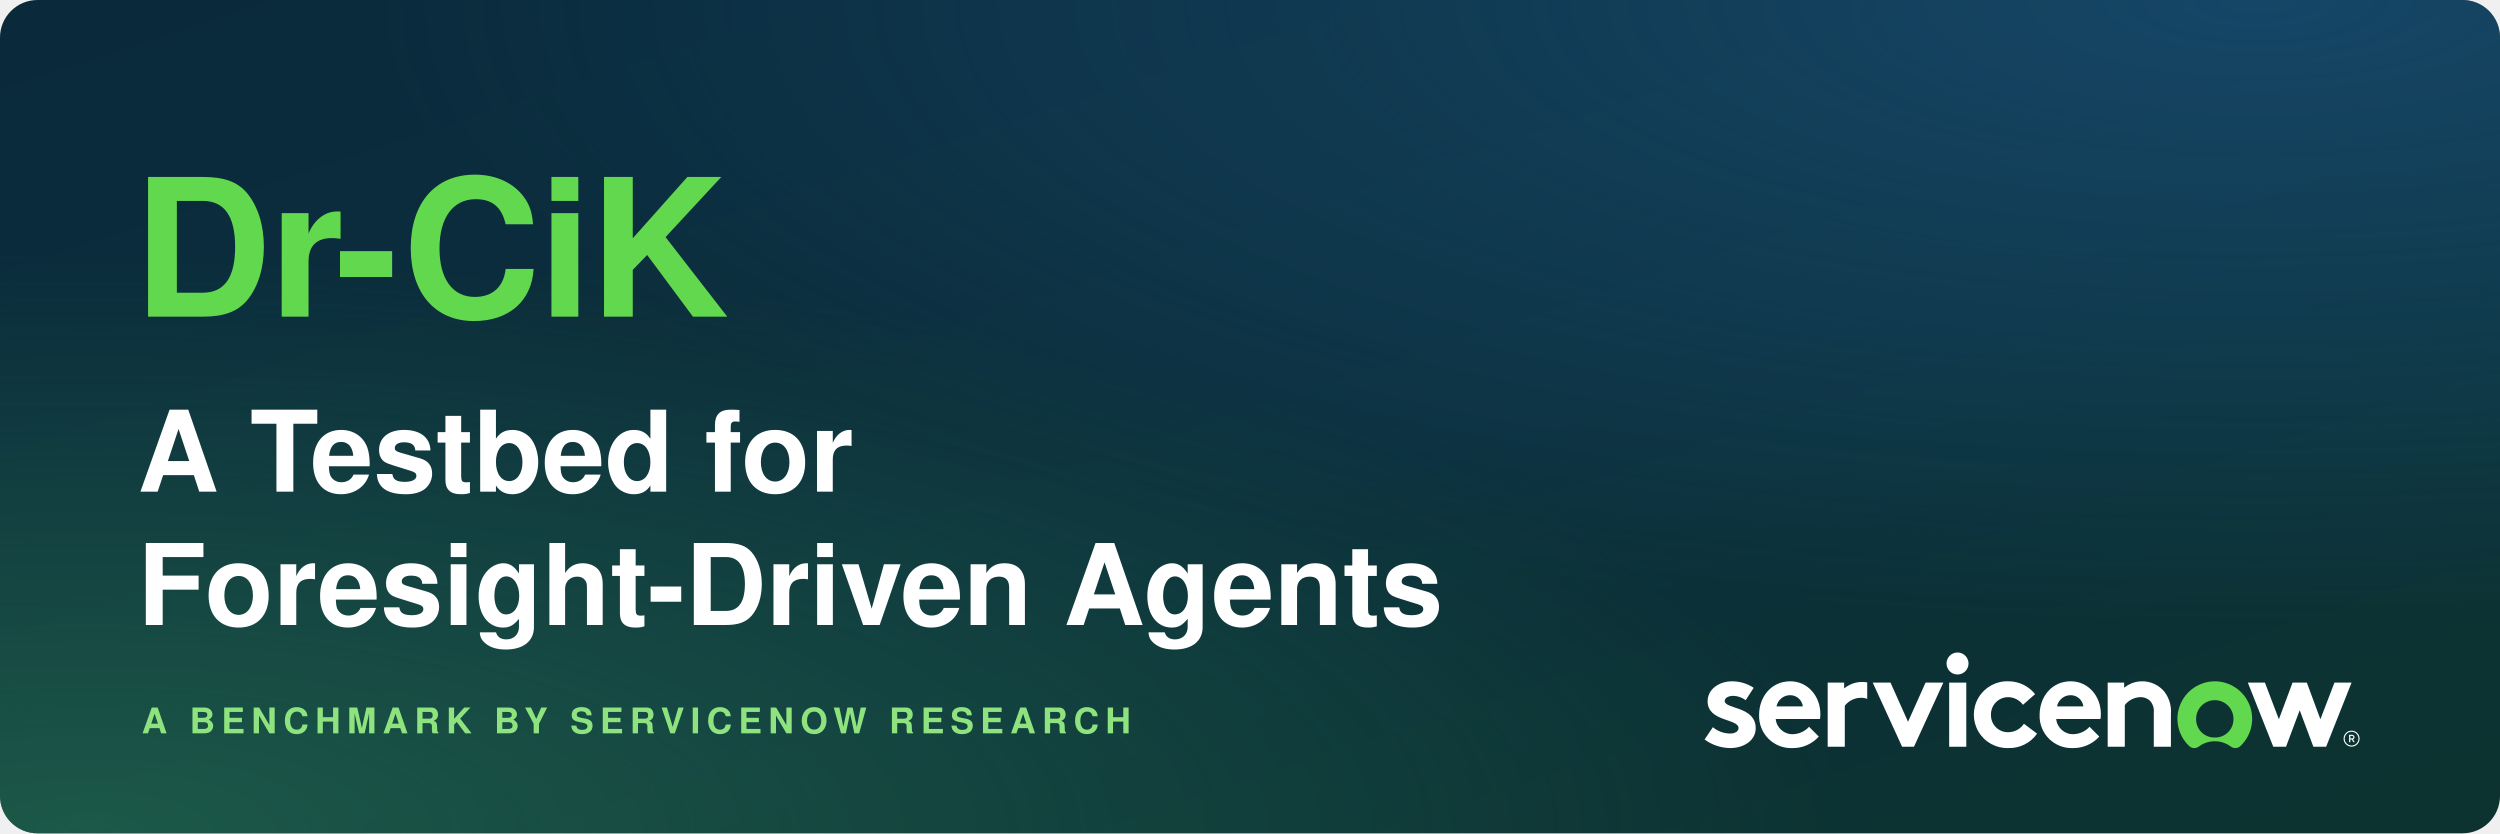
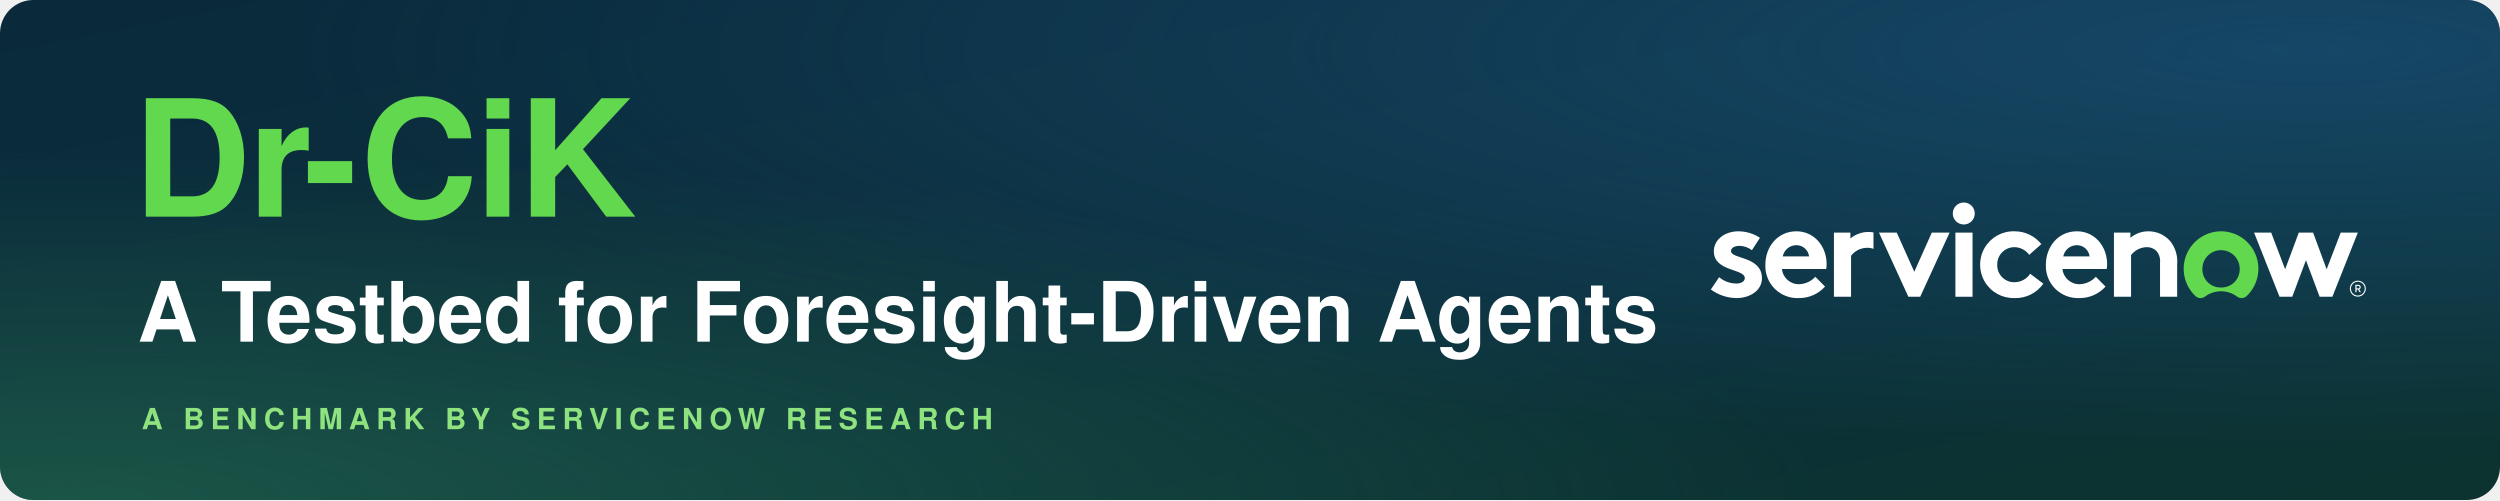
- <svg xmlns="http://www.w3.org/2000/svg" viewBox="0 0 1200 400" width="1200" height="400" role="img" aria-label="Dr-CiK: A Testbed for Foresight-Driven Agents — a benchmark by ServiceNow Research">
+ <svg xmlns="http://www.w3.org/2000/svg" viewBox="0 0 1200 240" width="1200" height="240" role="img" aria-label="Dr-CiK: A Testbed for Foresight-Driven Agents — a benchmark by ServiceNow Research">
  <defs>
    <linearGradient id="base" x1="0" y1="0" x2="1" y2="1">
      <stop offset="0" stop-color="#0a2a3c" />
      <stop offset="0.55" stop-color="#0b2f3b" />
      <stop offset="1" stop-color="#0c332f" />
    </linearGradient>
-     <radialGradient id="blue" cx="0.9" cy="0" r="0.75">
+     <radialGradient id="blue" cx="0.92" cy="0.1" r="0.8">
      <stop offset="0" stop-color="#1e5a8a" stop-opacity="0.55" />
      <stop offset="1" stop-color="#1e5a8a" stop-opacity="0" />
    </radialGradient>
-     <radialGradient id="grn" cx="0.04" cy="1" r="0.7">
-       <stop offset="0" stop-color="#2a7b52" stop-opacity="0.55" />
+     <radialGradient id="grn" cx="0.03" cy="1" r="0.7">
+       <stop offset="0" stop-color="#2a7b52" stop-opacity="0.5" />
      <stop offset="1" stop-color="#2a7b52" stop-opacity="0" />
    </radialGradient>
  </defs>
-   <rect width="1200" height="400" rx="18" fill="url(#base)" />
-   <rect width="1200" height="400" rx="18" fill="url(#blue)" />
-   <rect width="1200" height="400" rx="18" fill="url(#grn)" />
+   <rect width="1200" height="240" rx="16" fill="url(#base)" />
+   <rect width="1200" height="240" rx="16" fill="url(#blue)" />
+   <rect width="1200" height="240" rx="16" fill="url(#grn)" />
  <g font-family="Helvetica, Arial, sans-serif">
-     <text x="64" y="152" font-size="92" font-weight="800" fill="#62d84e" letter-spacing="-1">Dr-CiK</text>
-     <text x="66" y="236" font-size="54" font-weight="800" fill="#ffffff">A Testbed for</text>
-     <text x="66" y="300" font-size="54" font-weight="800" fill="#ffffff">Foresight-Driven Agents</text>
-     <text x="68" y="352" font-size="17" font-weight="700" fill="#8fe37f" letter-spacing="3">A BENCHMARK BY SERVICENOW RESEARCH</text>
+     <text x="64" y="104" font-size="78" font-weight="800" fill="#62d84e" letter-spacing="-1">Dr-CiK</text>
+     <text x="66" y="164" font-size="40" font-weight="800" fill="#ffffff">A Testbed for Foresight-Driven Agents</text>
+     <text x="68" y="206" font-size="14" font-weight="700" fill="#8fe37f" letter-spacing="3">A BENCHMARK BY SERVICENOW RESEARCH</text>
  </g>
-   <g transform="translate(817,312) scale(2.4)" fill-rule="evenodd">
+   <g transform="translate(820,96) scale(2.4)" fill-rule="evenodd">
    <path d="M32.022,6.391a5.626,5.626,0,0,0-3.61,1.3V6.523H25.119V19.35h3.425v-8.2a4.073,4.073,0,0,1,3.109-1.588,3.494,3.494,0,0,1,1.374.206V6.479a5.851,5.851,0,0,0-1.005-.088" fill="#ffffff" />
    <path d="M2.16,15.436a5.369,5.369,0,0,0,3.5,1.269c.922,0,1.633-.45,1.633-1.084,0-1.931-6.191-1.243-6.191-5.369,0-2.459,2.371-3.993,4.9-3.993a7.9,7.9,0,0,1,4.32,1.3L8.72,10.04a4.3,4.3,0,0,0-2.45-.872c-.948,0-1.739.37-1.739,1.031,0,1.666,6.192,1.005,6.192,5.448,0,2.46-2.4,3.967-5.085,3.967A8.815,8.815,0,0,1,.5,17.9Z" fill="#ffffff" />
    <path d="M23.657,12.817c0-3.57-2.5-6.558-6.034-6.558-3.794,0-6.218,3.12-6.218,6.691A6.4,6.4,0,0,0,18.1,19.614a6.919,6.919,0,0,0,5.243-2.3l-1.95-1.957a4.515,4.515,0,0,1-3.214,1.481A3.36,3.36,0,0,1,14.725,13.8h8.853A5.735,5.735,0,0,0,23.657,12.817Zm-8.774-1.533a2.775,2.775,0,0,1,2.74-2.248,2.552,2.552,0,0,1,2.53,2.248Z" fill="#ffffff" />
    <polygon points="41.19 14.351 44.694 6.523 48.252 6.523 42.376 19.35 40.005 19.35 34.129 6.523 37.686 6.523 41.19 14.351" fill="#ffffff" />
    <path d="M51.128.5A2.2,2.2,0,1,1,48.888,2.7,2.2,2.2,0,0,1,51.128.5" fill="#ffffff" />
    <rect x="49.415" y="6.523" width="3.425" height="12.827" fill="#ffffff" />
    <path d="M67,16.731a6.766,6.766,0,0,1-5.8,2.883,6.68,6.68,0,1,1,.026-13.355,6.808,6.808,0,0,1,5.375,2.565l-2.424,2.142a3.7,3.7,0,0,0-2.951-1.534A3.433,3.433,0,0,0,57.78,12.95a3.383,3.383,0,0,0,3.531,3.49,3.741,3.741,0,0,0,3.056-1.692Z" fill="#ffffff" />
    <path d="M79.442,17.313a6.918,6.918,0,0,1-5.243,2.3,6.4,6.4,0,0,1-6.692-6.664c0-3.571,2.424-6.691,6.218-6.691,3.53,0,6.033,2.988,6.033,6.558a5.635,5.635,0,0,1-.079.979H70.826a3.36,3.36,0,0,0,3.452,3.041,4.52,4.52,0,0,0,3.215-1.481Zm-3.188-6.029a2.551,2.551,0,0,0-2.529-2.248,2.774,2.774,0,0,0-2.74,2.248Z" fill="#ffffff" />
    <path d="M81.12,19.35V6.523h3.293V7.554a5.625,5.625,0,0,1,3.609-1.295,5.747,5.747,0,0,1,4.427,2.063,6.482,6.482,0,0,1,1.317,4.5V19.35H90.341v-6.8a3.11,3.11,0,0,0-.764-2.407,2.69,2.69,0,0,0-1.923-.714,4.076,4.076,0,0,0-3.109,1.587V19.35Z" fill="#ffffff" />
    <path d="M102.586,6.259A7.5,7.5,0,0,0,97.419,19.21a1.481,1.481,0,0,0,1.926.1,5.355,5.355,0,0,1,6.394,0,1.485,1.485,0,0,0,1.937-.113,7.5,7.5,0,0,0-5.09-12.94M102.542,17.5a3.637,3.637,0,0,1-3.734-3.733,3.734,3.734,0,1,1,7.468,0,3.637,3.637,0,0,1-3.734,3.733" fill="#62d84e" />
    <polygon points="116.788 19.35 114.237 19.35 109.15 6.523 112.57 6.523 115.359 13.853 118.094 6.523 120.952 6.523 123.662 13.853 126.475 6.523 129.896 6.523 124.809 19.35 122.258 19.35 119.523 12.046 116.788 19.35" fill="#ffffff" />
    <path d="M129.935,17.9h-.289v.543H129.4V16.957h.6a.476.476,0,0,1,.478.478.469.469,0,0,1-.295.432l.338.579h-.268Zm-.289-.219H130a.249.249,0,0,0,0-.5h-.351Z" fill="#ffffff" />
    <path d="M129.9,16.348a1.379,1.379,0,1,1-1.378,1.379,1.381,1.381,0,0,1,1.378-1.379m0-.218a1.6,1.6,0,1,0,1.6,1.6,1.6,1.6,0,0,0-1.6-1.6Z" fill="#ffffff" />
  </g>
</svg>
